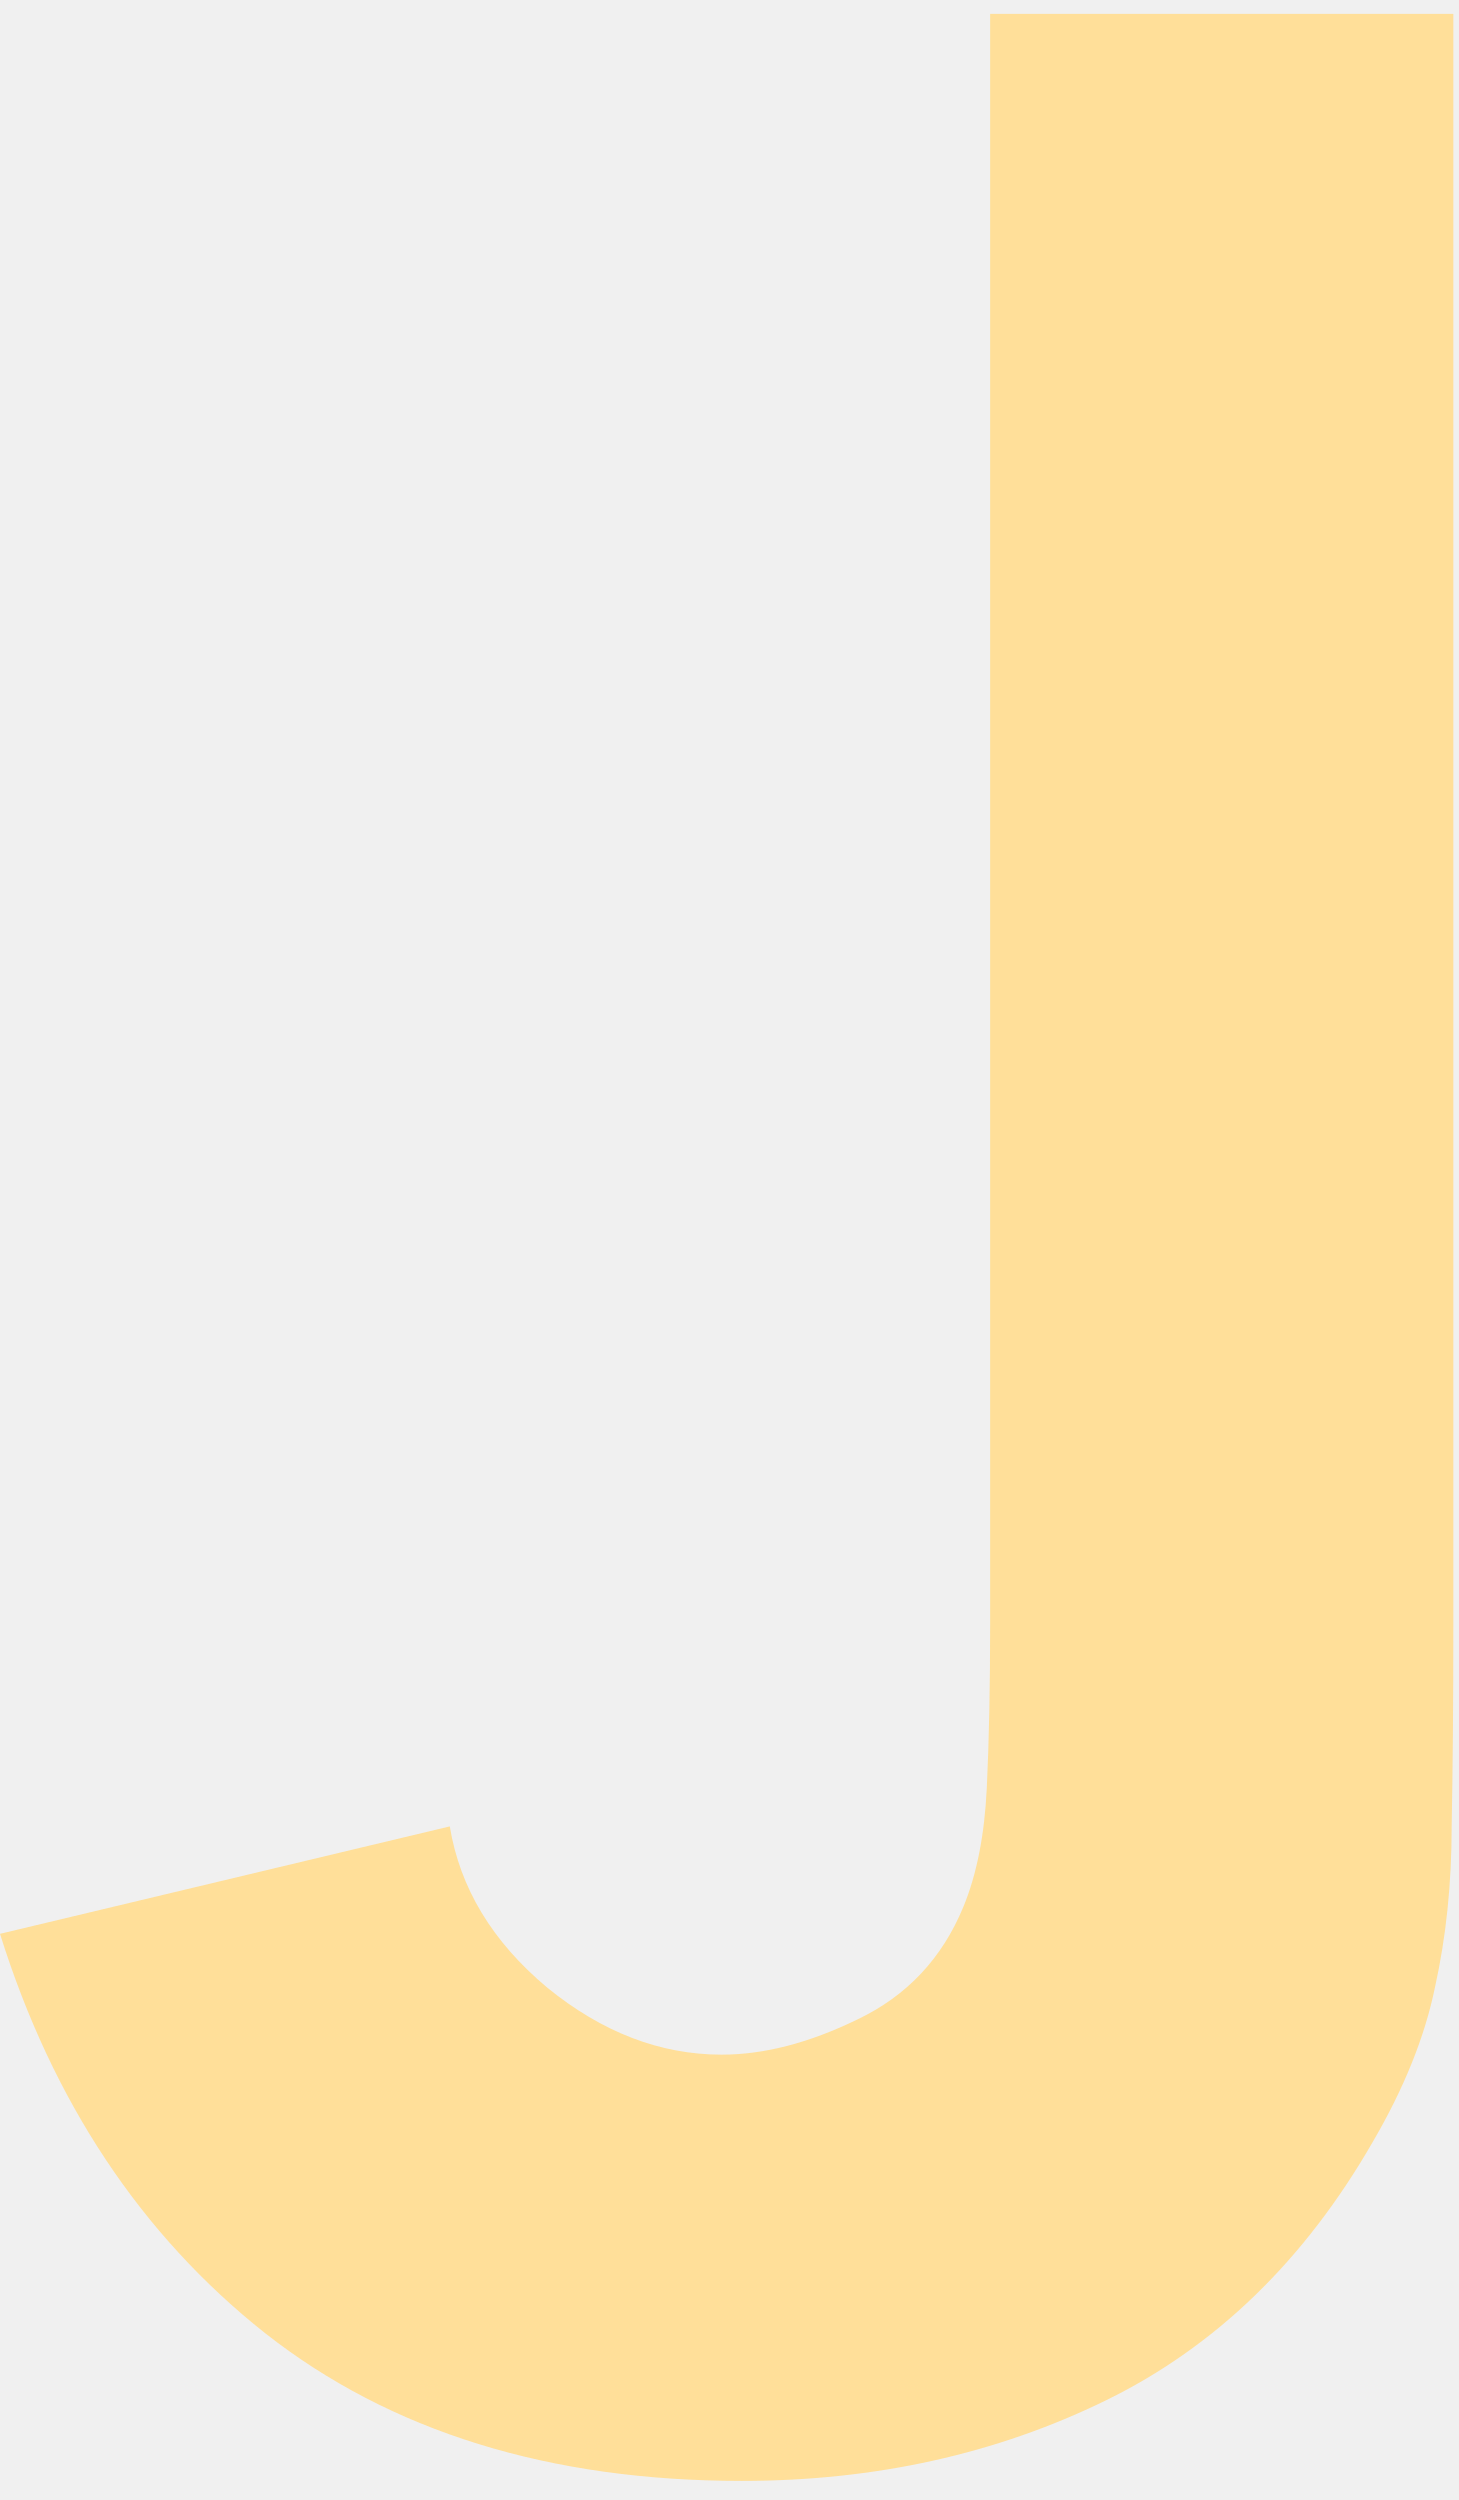
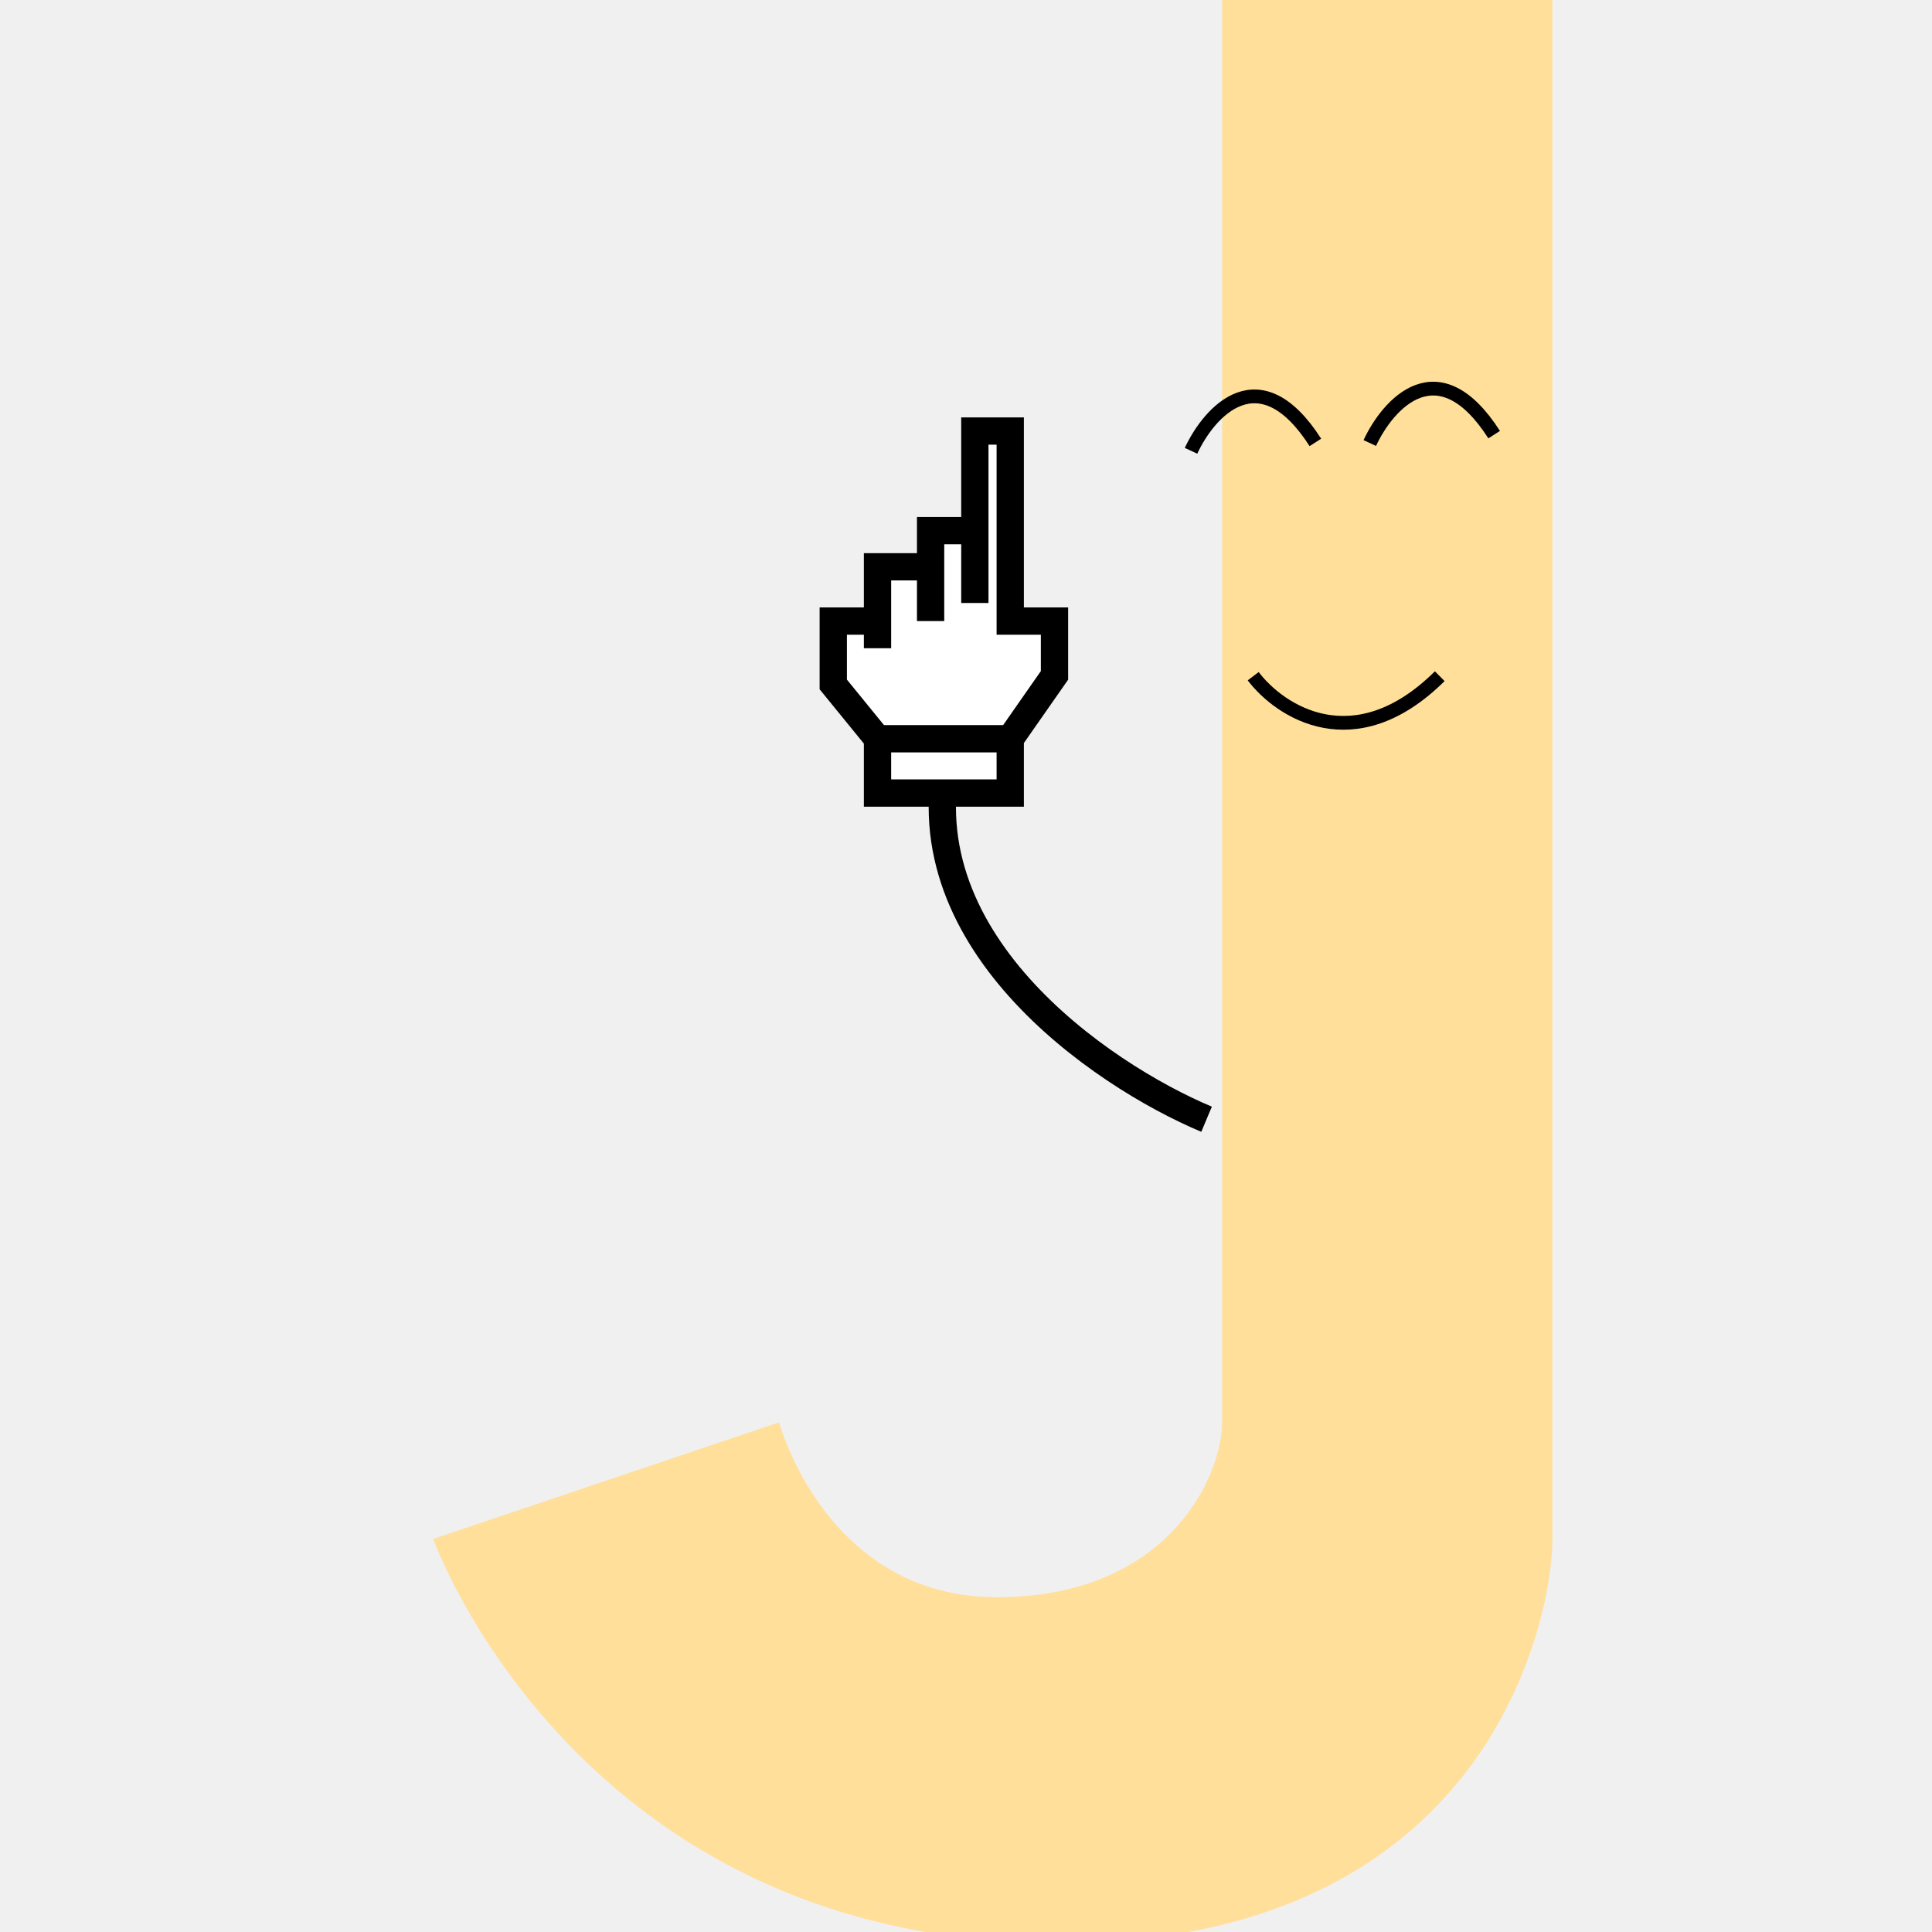
- <svg xmlns="http://www.w3.org/2000/svg" viewBox="0 8 21 36" fill="none">
-   <path d="M10.682 43.725C7.911 43.725 5.623 43.016 3.818 41.598C2.03 40.181 0.757 38.263 0 35.847L6.477 34.3C6.622 35.186 7.089 35.959 7.878 36.62C8.668 37.264 9.506 37.587 10.392 37.587C11.004 37.587 11.656 37.417 12.349 37.079C13.058 36.741 13.566 36.201 13.872 35.46C14.065 34.993 14.178 34.421 14.21 33.744C14.242 33.068 14.258 32.286 14.258 31.4V8.2H20.928V31.4C20.928 32.512 20.92 33.478 20.904 34.3C20.904 35.122 20.824 35.895 20.663 36.62C20.517 37.329 20.219 38.07 19.768 38.843C18.786 40.551 17.505 41.792 15.926 42.565C14.347 43.338 12.599 43.725 10.682 43.725Z" fill="#FFDF99" />
+ <svg xmlns="http://www.w3.org/2000/svg" viewBox="0 0 131 131" fill="none">
+   <g clip-path="url(#clip0_2551_23721)">
+     <path d="M105.264 0H82.866V96.443C82.866 100.132 79.177 108.301 67.583 108.301C55.989 108.301 52.827 96.443 52.827 96.443L29.375 104.348C29.375 104.348 39.124 131.753 71.799 131.753C101.048 131.753 105.264 109.618 105.264 104.348V0Z" fill="#FFDF99" />
+     <path d="M80.758 30.567C81.988 27.914 85.396 24.086 89.19 29.998" stroke="black" stroke-width="0.933" />
+     <path d="M92.879 30.04C94.109 27.387 97.517 23.559 101.312 29.471" stroke="black" stroke-width="0.933" />
+     <path d="M84.974 45.85C86.781 48.236 91.841 51.577 97.623 45.85" stroke="black" stroke-width="0.933" />
+     <path d="M81.812 75.89C74.579 72.854 60.979 63.545 64.451 50.593" stroke="black" stroke-width="1.85" />
+     <path d="M59.5 53.773V50.091L56.5 46.409V42.113H59.5V38.432H63.1V35.977H66.1V29.227H68.5V42.113H71.5V45.795L68.5 50.091V53.773H59.5Z" fill="white" />
+     <path d="M59.5 50.091V53.773H68.5V50.091M59.5 50.091H68.5M59.5 50.091L56.5 46.409V42.113H59.5V43.954V38.432H63.1V42.113V35.977H66.1V40.886V29.227H68.5V42.113H71.5V45.795L68.5 50.091" stroke="black" stroke-width="1.85" />
+   </g>
+   <defs>
+     <clipPath id="clip0_2551_23721">
+       <rect width="131" height="131" fill="white" />
+     </clipPath>
+   </defs>
</svg>
